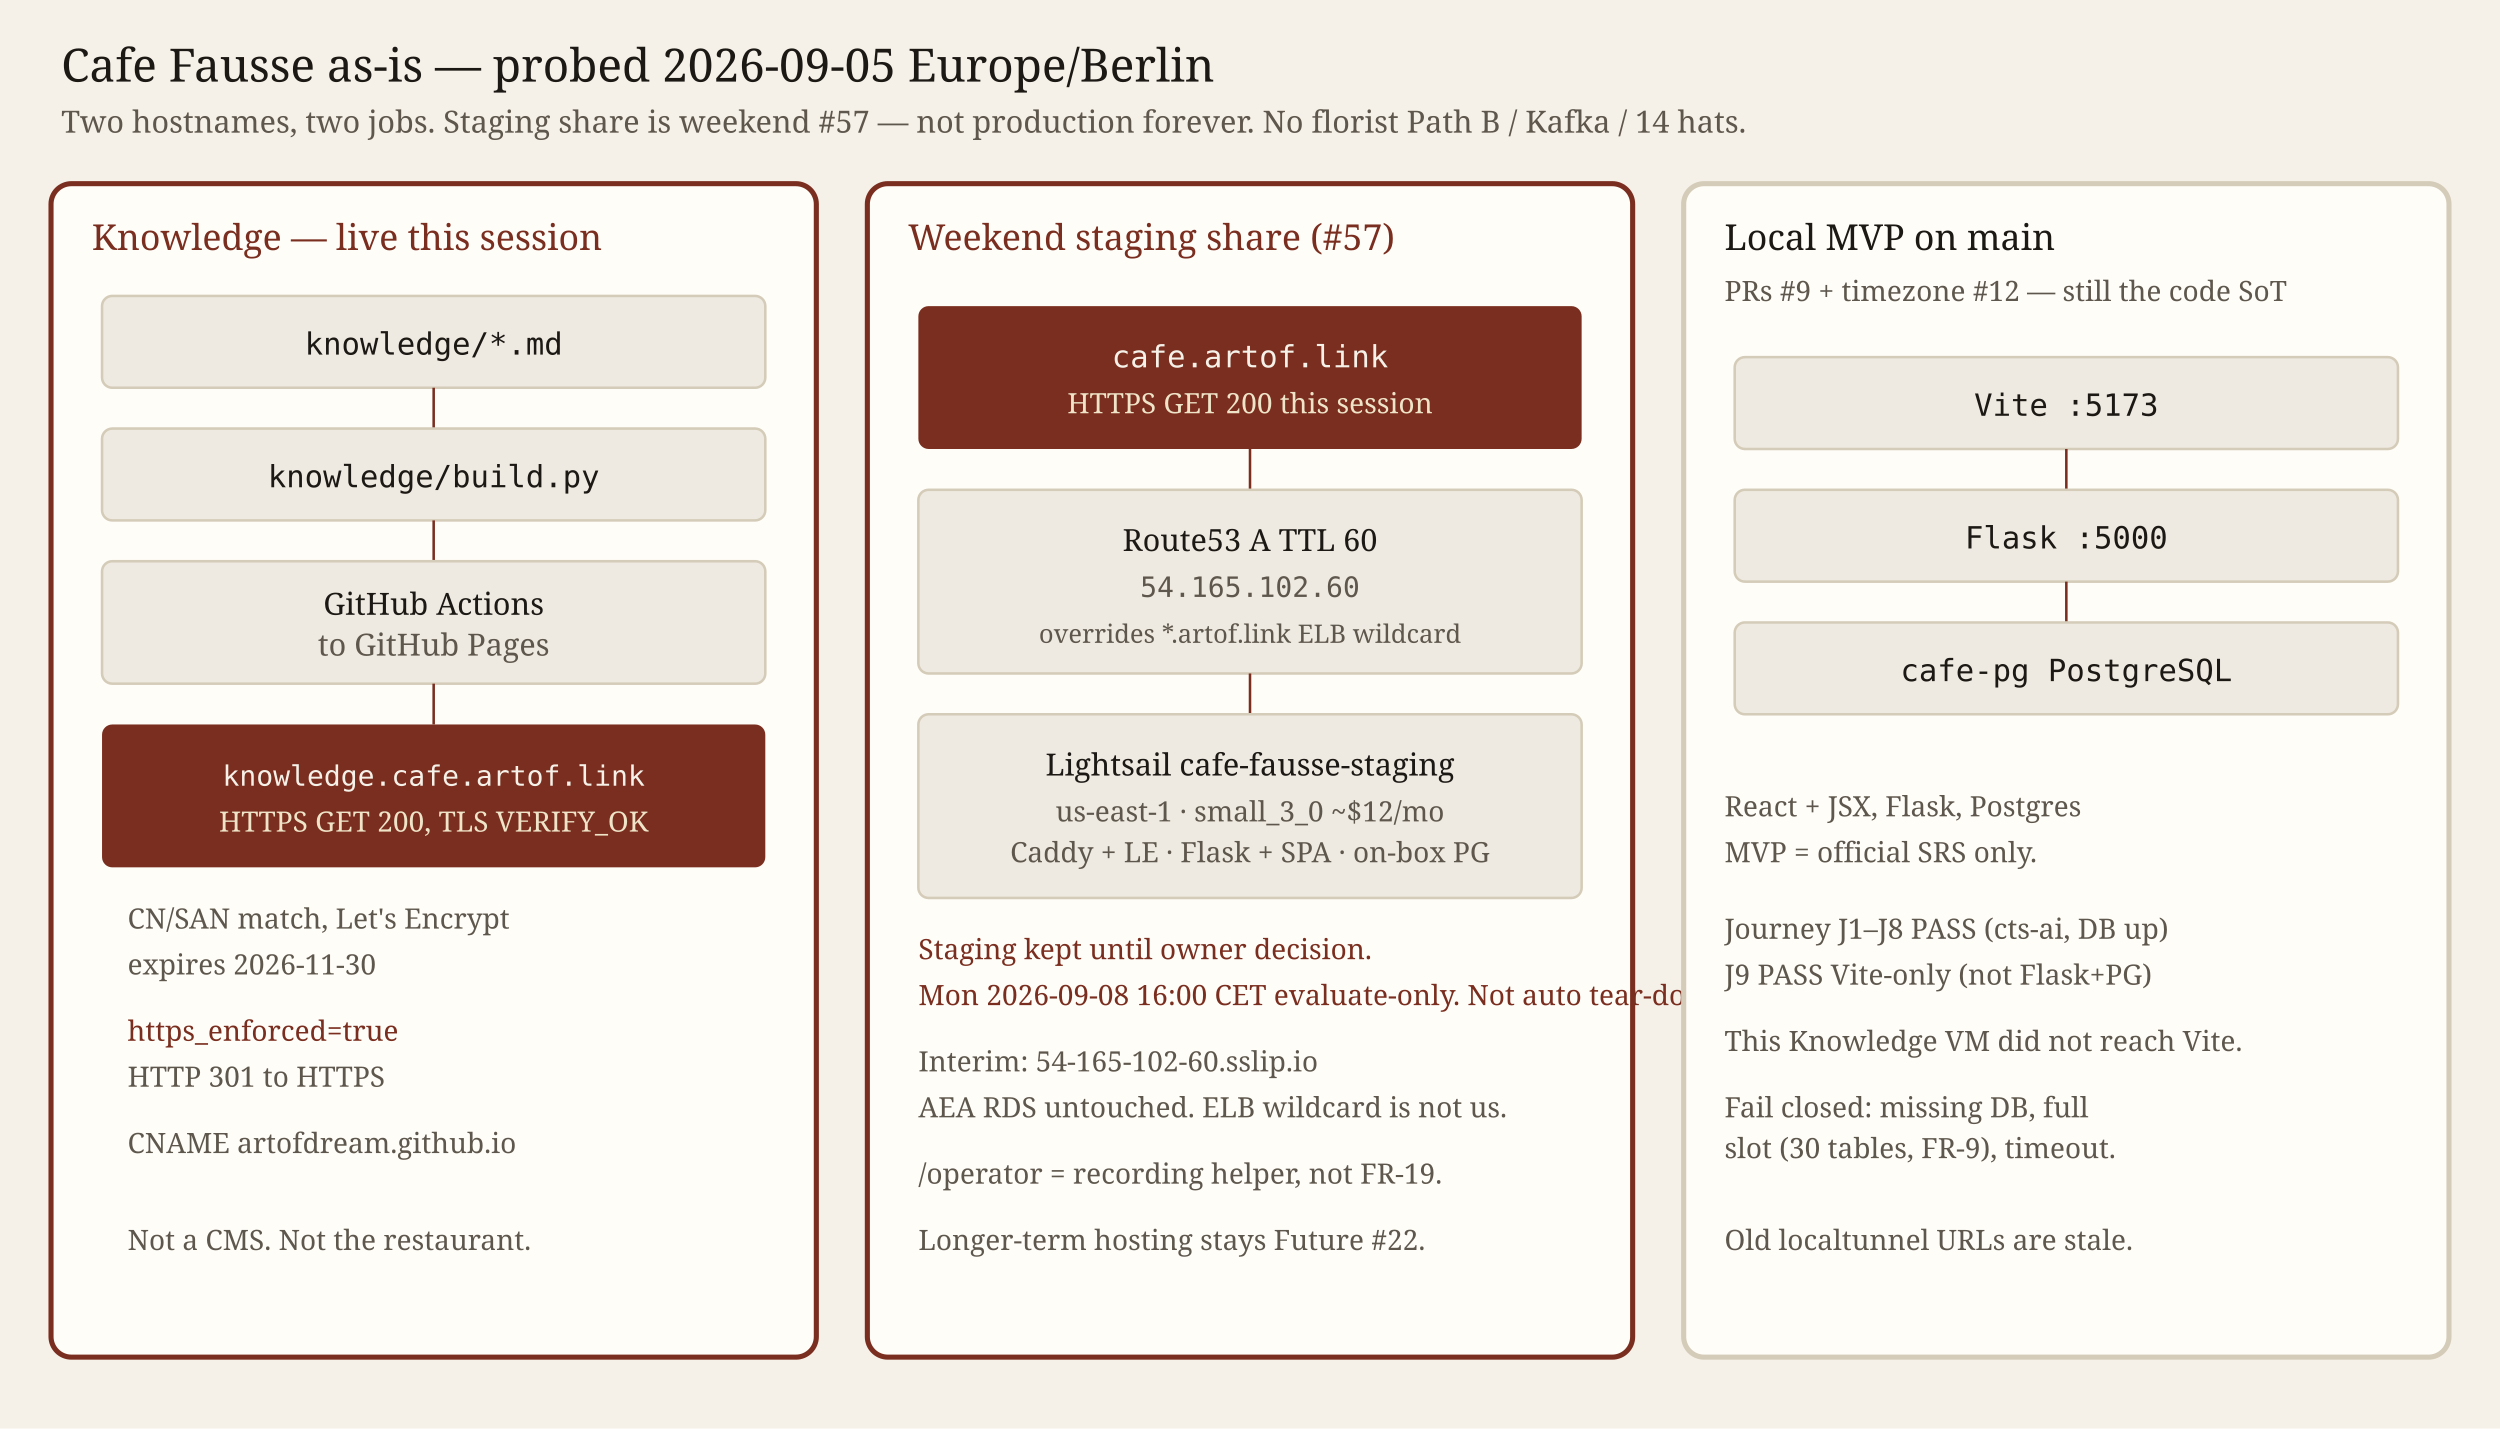
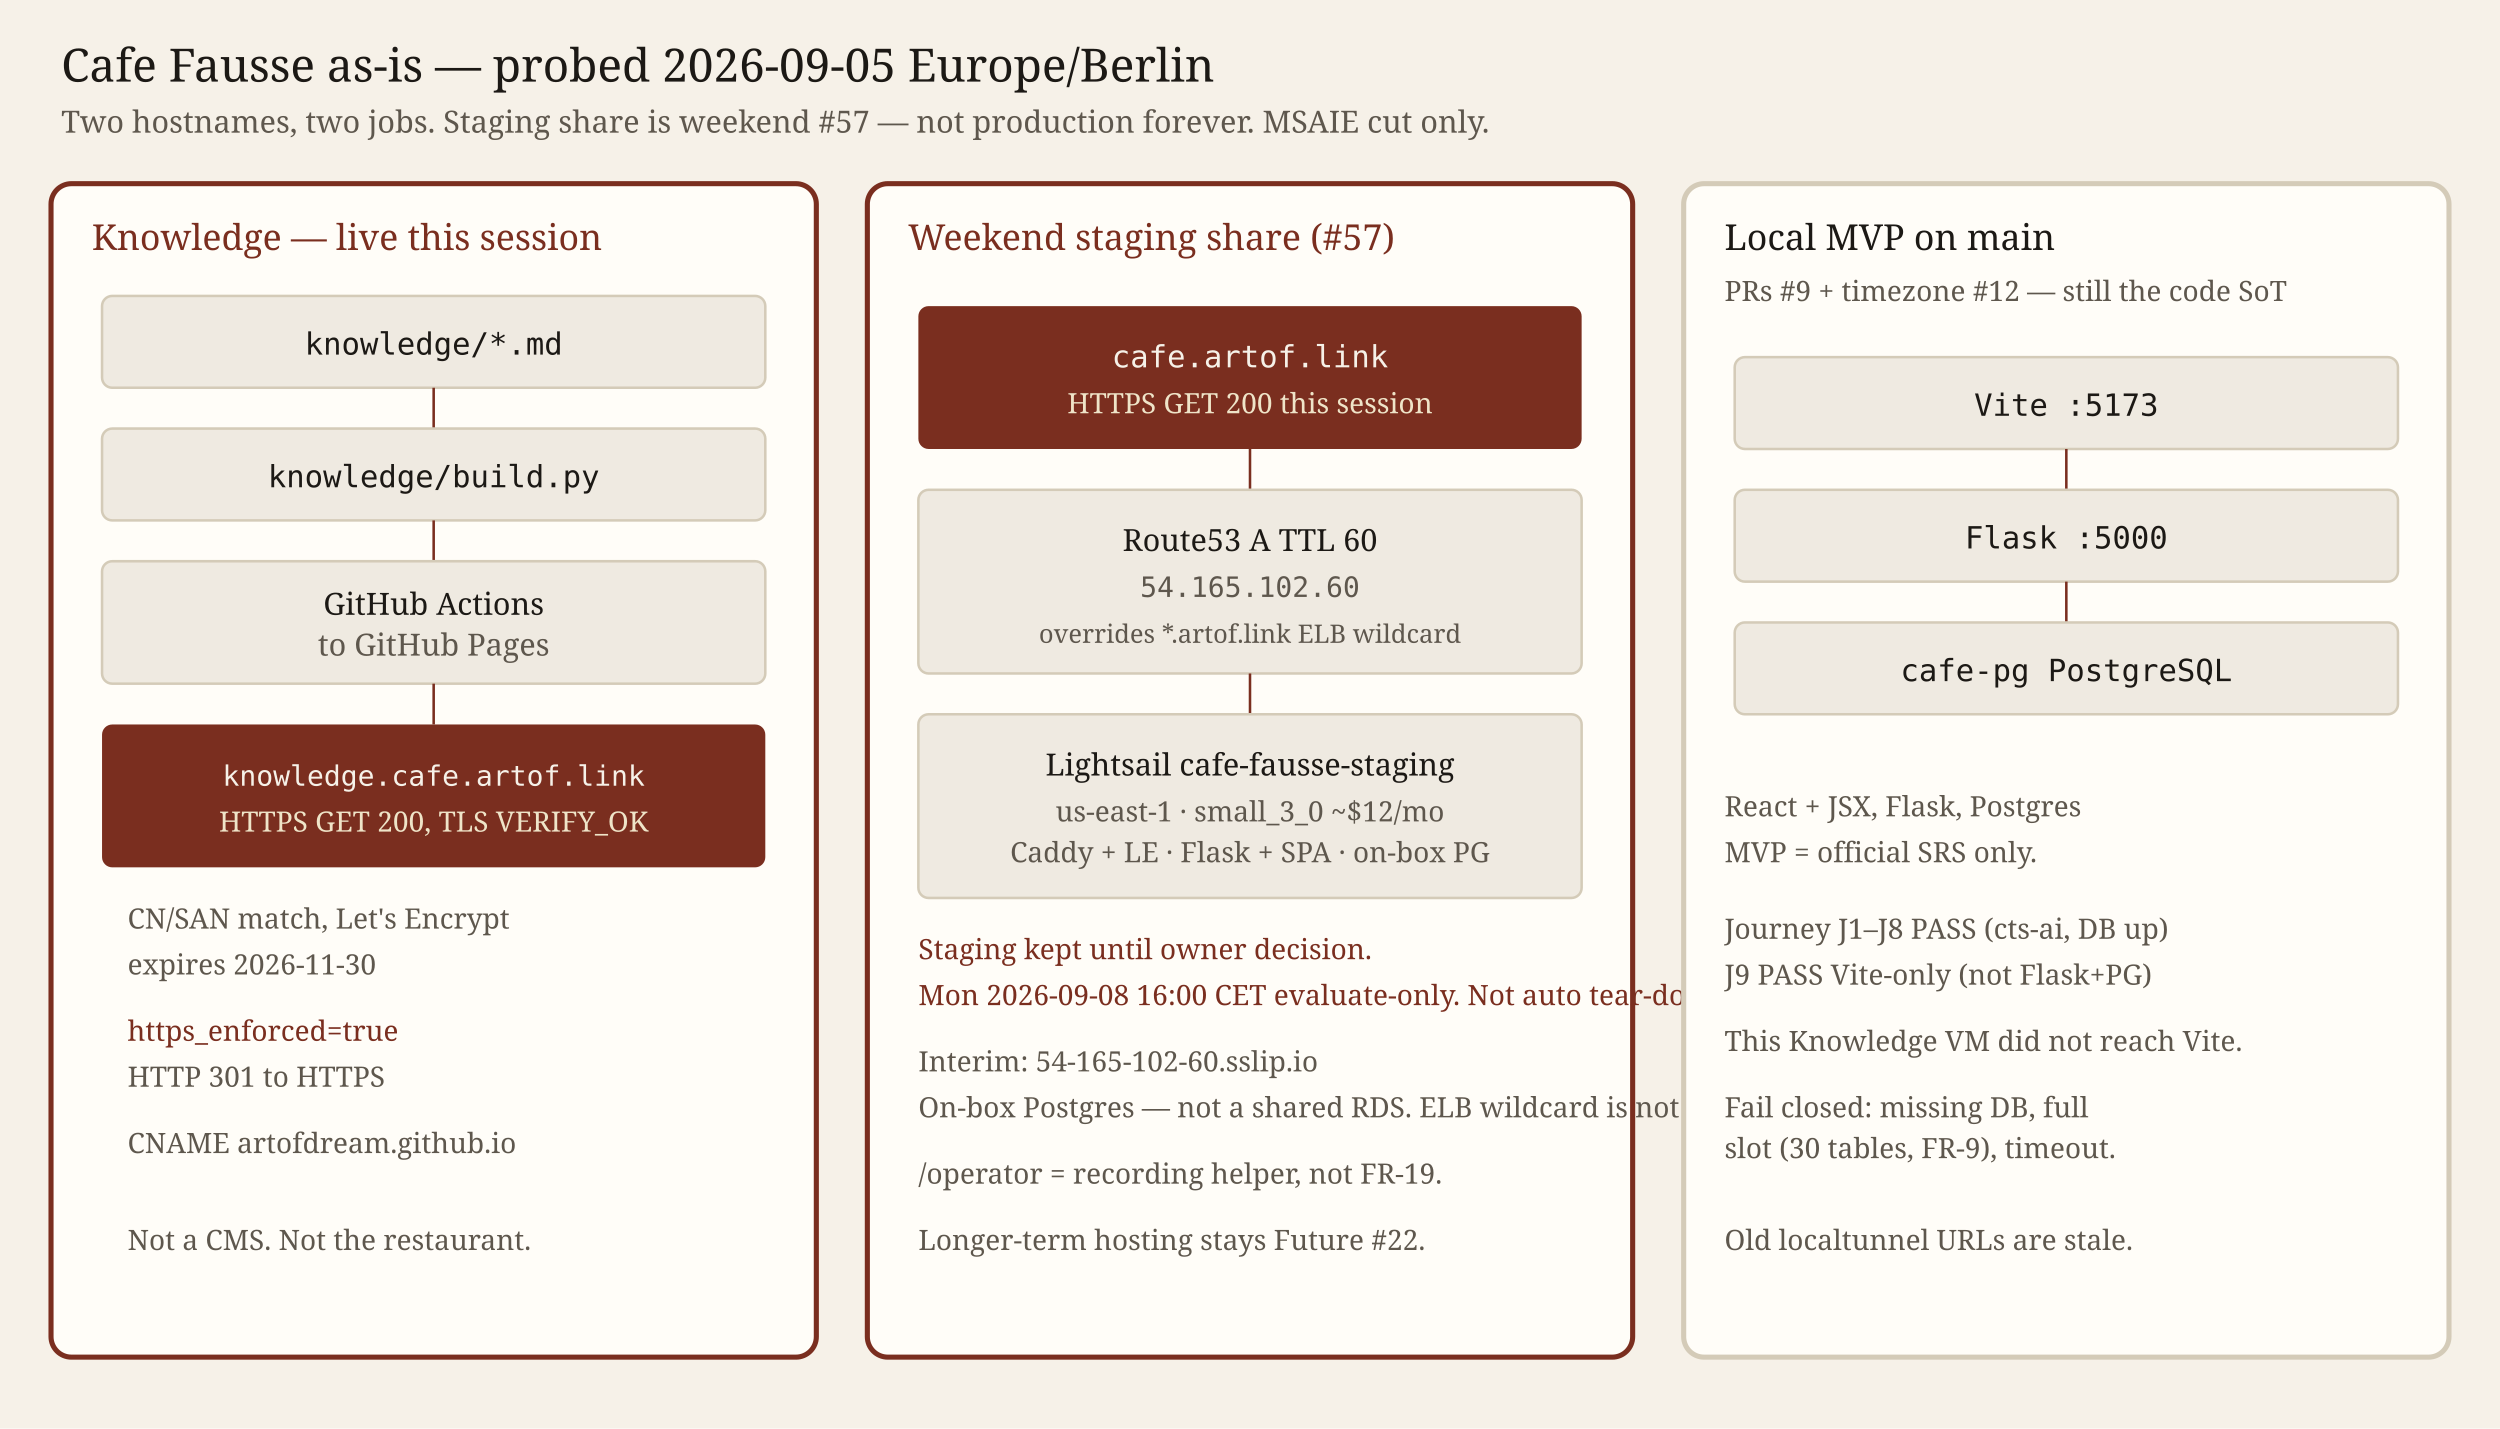
<svg xmlns="http://www.w3.org/2000/svg" viewBox="0 0 980 560" role="img" aria-labelledby="t1 d1">
  <rect width="980" height="560" fill="#f6f1e8" />
  <text x="24" y="32" font-family="Georgia, serif" font-size="18" fill="#1c1915">Cafe Fausse as-is — probed 2026-09-05 Europe/Berlin</text>
-   <text x="24" y="52" font-family="Georgia, serif" font-size="12" fill="#5e574d">Two hostnames, two jobs. Staging share is weekend #57 — not production forever. No florist Path B / Kafka / 14 hats.</text>
+   <text x="24" y="52" font-family="Georgia, serif" font-size="12" fill="#5e574d">Two hostnames, two jobs. Staging share is weekend #57 — not production forever. MSAIE cut only.</text>
  <rect x="20" y="72" width="300" height="460" rx="8" fill="#fffdf8" stroke="#7a2e1f" stroke-width="2" />
  <text x="36" y="98" font-family="Georgia, serif" font-size="14" fill="#7a2e1f">Knowledge — live this session</text>
  <rect x="40" y="116" width="260" height="36" rx="4" fill="#efeae1" stroke="#d4cbb8" />
  <text x="170" y="139" text-anchor="middle" font-family="ui-monospace, monospace" font-size="12" fill="#1c1915">knowledge/*.md</text>
  <line x1="170" y1="152" x2="170" y2="168" stroke="#7a2e1f" />
  <rect x="40" y="168" width="260" height="36" rx="4" fill="#efeae1" stroke="#d4cbb8" />
  <text x="170" y="191" text-anchor="middle" font-family="ui-monospace, monospace" font-size="12" fill="#1c1915">knowledge/build.py</text>
  <line x1="170" y1="204" x2="170" y2="220" stroke="#7a2e1f" />
  <rect x="40" y="220" width="260" height="48" rx="4" fill="#efeae1" stroke="#d4cbb8" />
  <text x="170" y="241" text-anchor="middle" font-family="Georgia, serif" font-size="12" fill="#1c1915">GitHub Actions</text>
  <text x="170" y="257" text-anchor="middle" font-family="Georgia, serif" font-size="12" fill="#5e574d">to GitHub Pages</text>
  <line x1="170" y1="268" x2="170" y2="284" stroke="#7a2e1f" />
  <rect x="40" y="284" width="260" height="56" rx="4" fill="#7a2e1f" />
  <text x="170" y="308" text-anchor="middle" font-family="ui-monospace, monospace" font-size="11" fill="#f6f1e8">knowledge.cafe.artof.link</text>
  <text x="170" y="326" text-anchor="middle" font-family="Georgia, serif" font-size="11" fill="#efe4c8">HTTPS GET 200, TLS VERIFY_OK</text>
  <text x="50" y="364" font-family="Georgia, serif" font-size="11" fill="#5e574d">CN/SAN match, Let's Encrypt</text>
  <text x="50" y="382" font-family="Georgia, serif" font-size="11" fill="#5e574d">expires 2026-11-30</text>
  <text x="50" y="408" font-family="Georgia, serif" font-size="11" fill="#7a2e1f">https_enforced=true</text>
  <text x="50" y="426" font-family="Georgia, serif" font-size="11" fill="#5e574d">HTTP 301 to HTTPS</text>
  <text x="50" y="452" font-family="Georgia, serif" font-size="11" fill="#5e574d">CNAME artofdream.github.io</text>
  <text x="50" y="490" font-family="Georgia, serif" font-size="11" fill="#5e574d">Not a CMS. Not the restaurant.</text>
  <rect x="340" y="72" width="300" height="460" rx="8" fill="#fffdf8" stroke="#7a2e1f" stroke-width="2" />
  <text x="356" y="98" font-family="Georgia, serif" font-size="14" fill="#7a2e1f">Weekend staging share (#57)</text>
  <rect x="360" y="120" width="260" height="56" rx="4" fill="#7a2e1f" />
  <text x="490" y="144" text-anchor="middle" font-family="ui-monospace, monospace" font-size="12" fill="#f6f1e8">cafe.artof.link</text>
  <text x="490" y="162" text-anchor="middle" font-family="Georgia, serif" font-size="11" fill="#efe4c8">HTTPS GET 200 this session</text>
  <line x1="490" y1="176" x2="490" y2="192" stroke="#7a2e1f" />
  <rect x="360" y="192" width="260" height="72" rx="4" fill="#efeae1" stroke="#d4cbb8" />
  <text x="490" y="216" text-anchor="middle" font-family="Georgia, serif" font-size="12" fill="#1c1915">Route53 A TTL 60</text>
  <text x="490" y="234" text-anchor="middle" font-family="ui-monospace, monospace" font-size="11" fill="#5e574d">54.165.102.60</text>
  <text x="490" y="252" text-anchor="middle" font-family="Georgia, serif" font-size="10" fill="#5e574d">overrides *.artof.link ELB wildcard</text>
  <line x1="490" y1="264" x2="490" y2="280" stroke="#7a2e1f" />
  <rect x="360" y="280" width="260" height="72" rx="4" fill="#efeae1" stroke="#d4cbb8" />
  <text x="490" y="304" text-anchor="middle" font-family="Georgia, serif" font-size="12" fill="#1c1915">Lightsail cafe-fausse-staging</text>
  <text x="490" y="322" text-anchor="middle" font-family="Georgia, serif" font-size="11" fill="#5e574d">us-east-1 · small_3_0 ~$12/mo</text>
  <text x="490" y="338" text-anchor="middle" font-family="Georgia, serif" font-size="11" fill="#5e574d">Caddy + LE · Flask + SPA · on-box PG</text>
  <text x="360" y="376" font-family="Georgia, serif" font-size="11" fill="#7a2e1f">Staging kept until owner decision.</text>
  <text x="360" y="394" font-family="Georgia, serif" font-size="11" fill="#7a2e1f">Mon 2026-09-08 16:00 CET evaluate-only. Not auto tear-down.</text>
  <text x="360" y="420" font-family="Georgia, serif" font-size="11" fill="#5e574d">Interim: 54-165-102-60.sslip.io</text>
-   <text x="360" y="438" font-family="Georgia, serif" font-size="11" fill="#5e574d">AEA RDS untouched. ELB wildcard is not us.</text>
+   <text x="360" y="438" font-family="Georgia, serif" font-size="11" fill="#5e574d">On-box Postgres — not a shared RDS. ELB wildcard is not us.</text>
  <text x="360" y="464" font-family="Georgia, serif" font-size="11" fill="#5e574d">/operator = recording helper, not FR-19.</text>
  <text x="360" y="490" font-family="Georgia, serif" font-size="11" fill="#5e574d">Longer-term hosting stays Future #22.</text>
  <rect x="660" y="72" width="300" height="460" rx="8" fill="#fffdf8" stroke="#d4cbb8" stroke-width="2" />
  <text x="676" y="98" font-family="Georgia, serif" font-size="14" fill="#1c1915">Local MVP on main</text>
  <text x="676" y="118" font-family="Georgia, serif" font-size="11" fill="#5e574d">PRs #9 + timezone #12 — still the code SoT</text>
  <rect x="680" y="140" width="260" height="36" rx="4" fill="#efeae1" stroke="#d4cbb8" />
  <text x="810" y="163" text-anchor="middle" font-family="ui-monospace, monospace" font-size="12" fill="#1c1915">Vite :5173</text>
  <line x1="810" y1="176" x2="810" y2="192" stroke="#7a2e1f" />
  <rect x="680" y="192" width="260" height="36" rx="4" fill="#efeae1" stroke="#d4cbb8" />
  <text x="810" y="215" text-anchor="middle" font-family="ui-monospace, monospace" font-size="12" fill="#1c1915">Flask :5000</text>
  <line x1="810" y1="228" x2="810" y2="244" stroke="#7a2e1f" />
  <rect x="680" y="244" width="260" height="36" rx="4" fill="#efeae1" stroke="#d4cbb8" />
  <text x="810" y="267" text-anchor="middle" font-family="ui-monospace, monospace" font-size="12" fill="#1c1915">cafe-pg PostgreSQL</text>
  <text x="676" y="320" font-family="Georgia, serif" font-size="11" fill="#5e574d">React + JSX, Flask, Postgres</text>
  <text x="676" y="338" font-family="Georgia, serif" font-size="11" fill="#5e574d">MVP = official SRS only.</text>
  <text x="676" y="368" font-family="Georgia, serif" font-size="11" fill="#5e574d">Journey J1–J8 PASS (cts-ai, DB up)</text>
  <text x="676" y="386" font-family="Georgia, serif" font-size="11" fill="#5e574d">J9 PASS Vite-only (not Flask+PG)</text>
  <text x="676" y="412" font-family="Georgia, serif" font-size="11" fill="#5e574d">This Knowledge VM did not reach Vite.</text>
  <text x="676" y="438" font-family="Georgia, serif" font-size="11" fill="#5e574d">Fail closed: missing DB, full</text>
  <text x="676" y="454" font-family="Georgia, serif" font-size="11" fill="#5e574d">slot (30 tables, FR-9), timeout.</text>
  <text x="676" y="490" font-family="Georgia, serif" font-size="11" fill="#5e574d">Old localtunnel URLs are stale.</text>
</svg>
